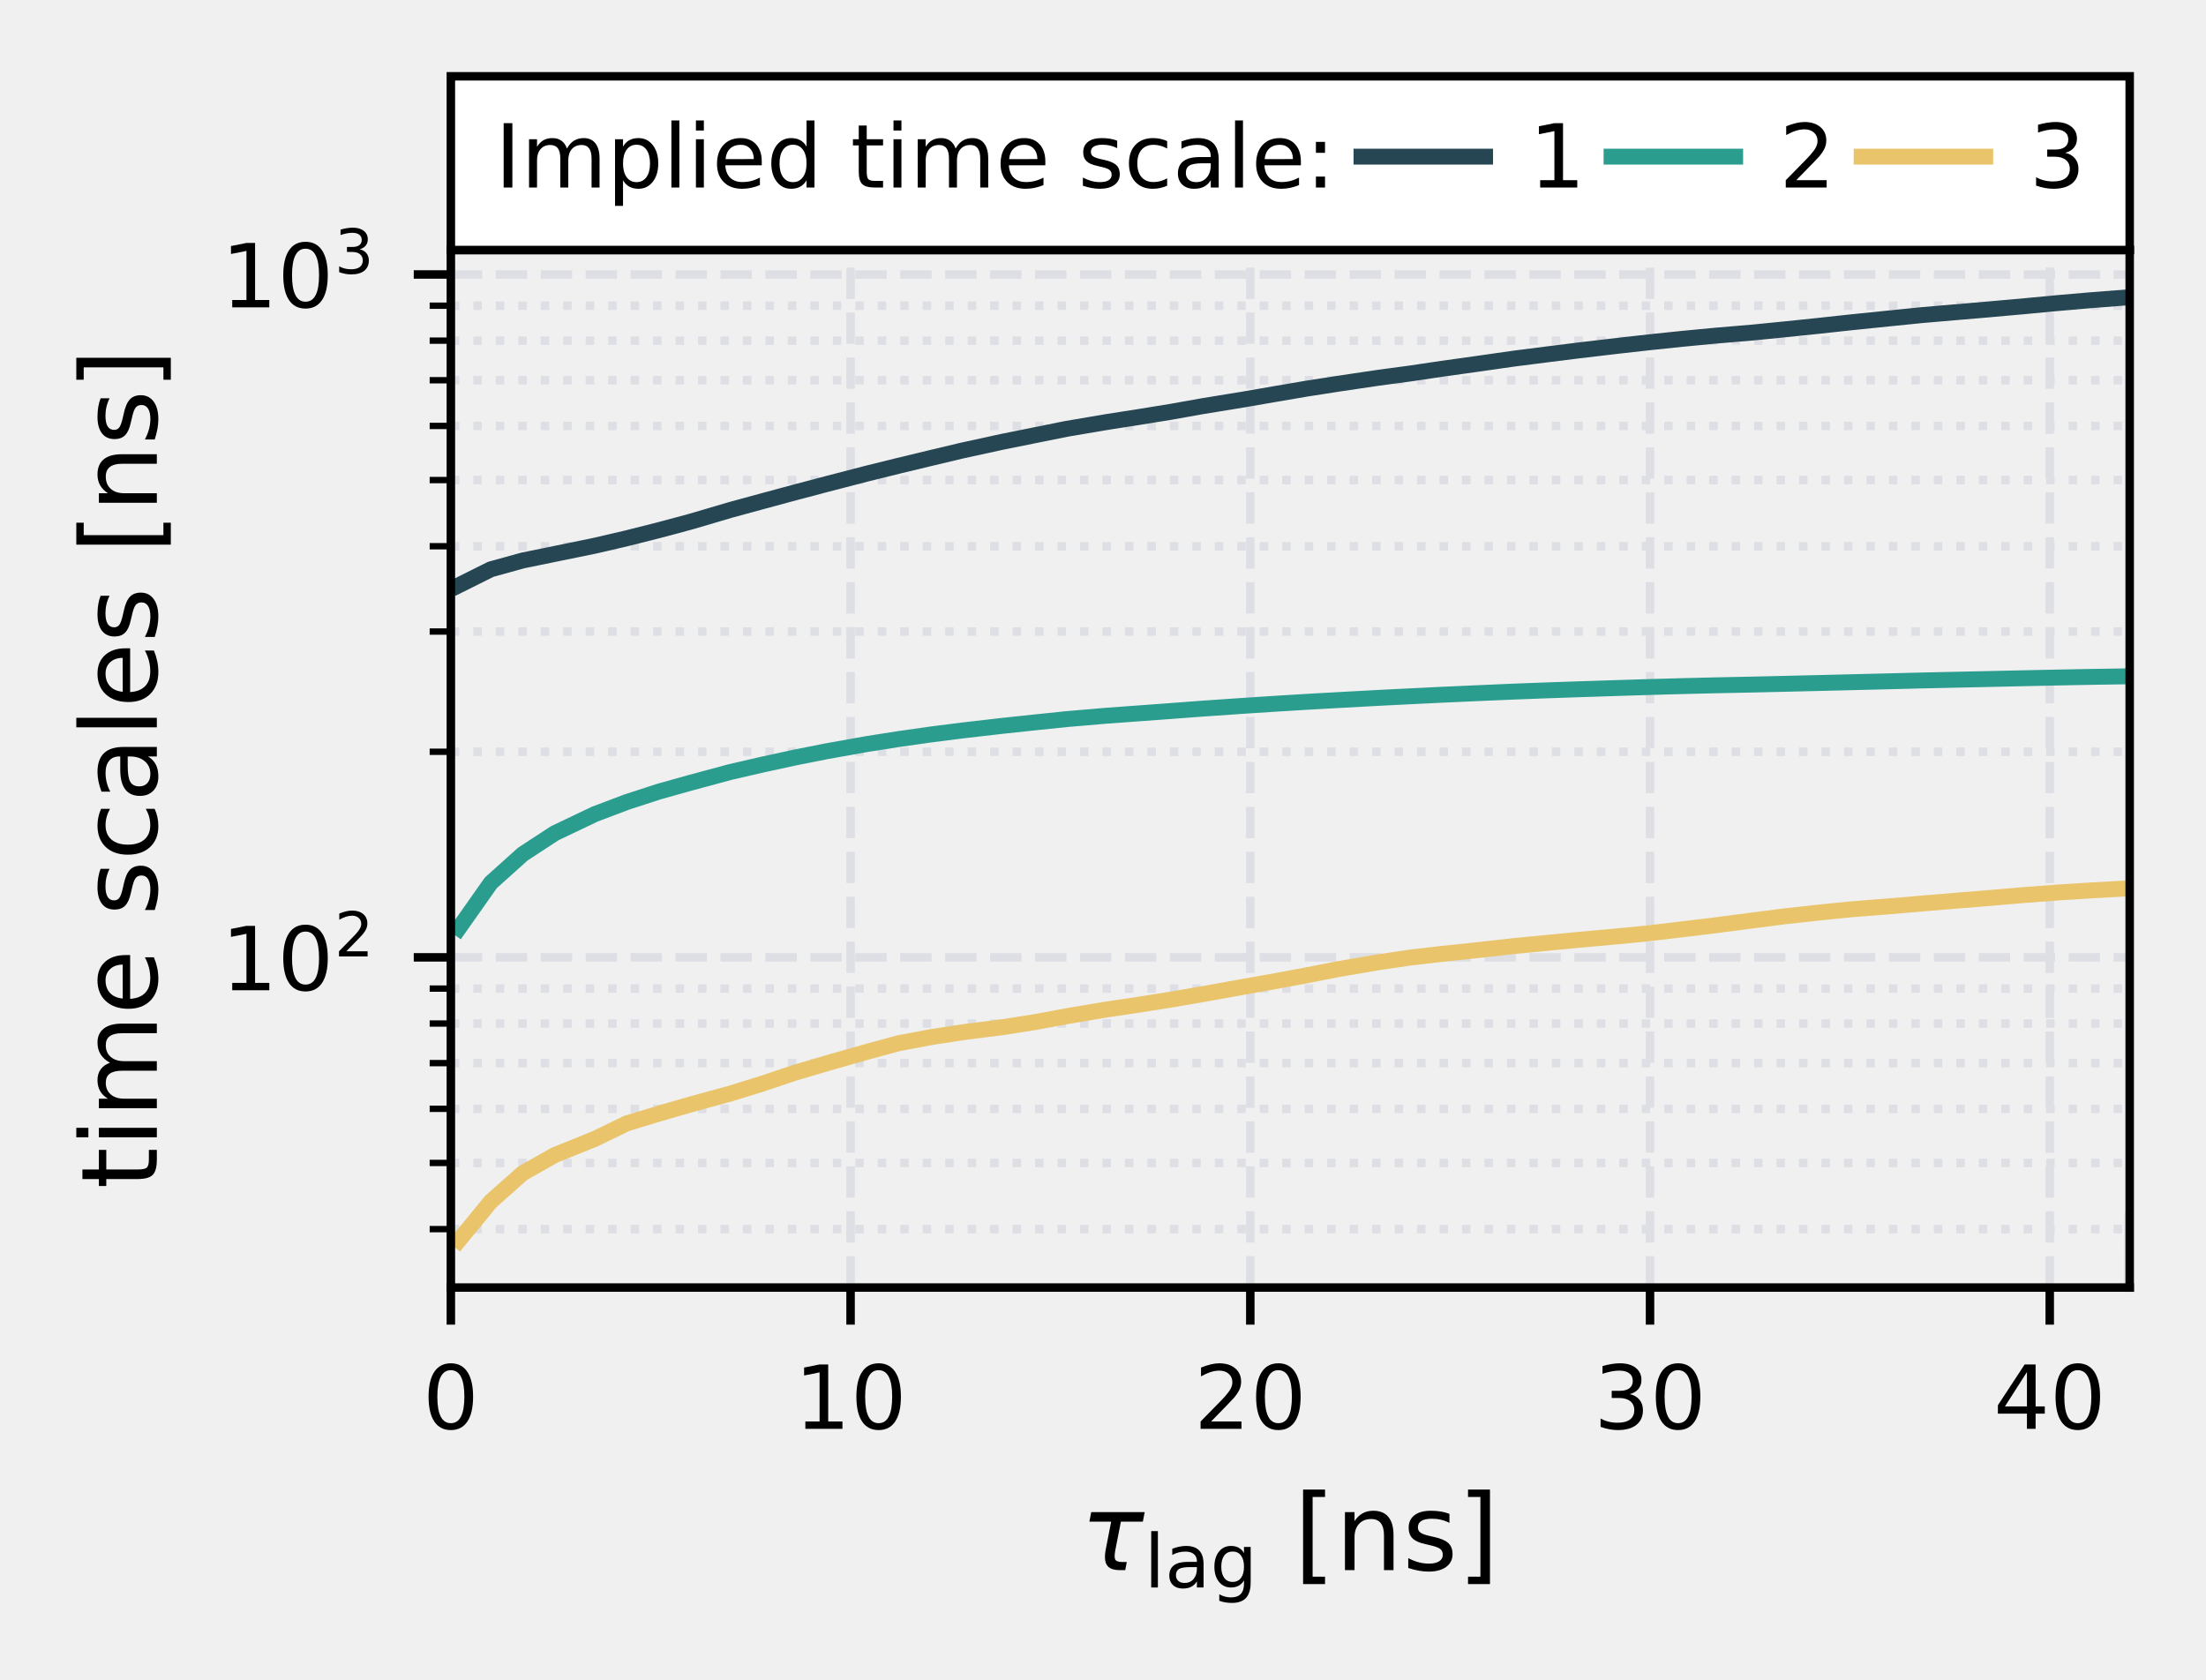
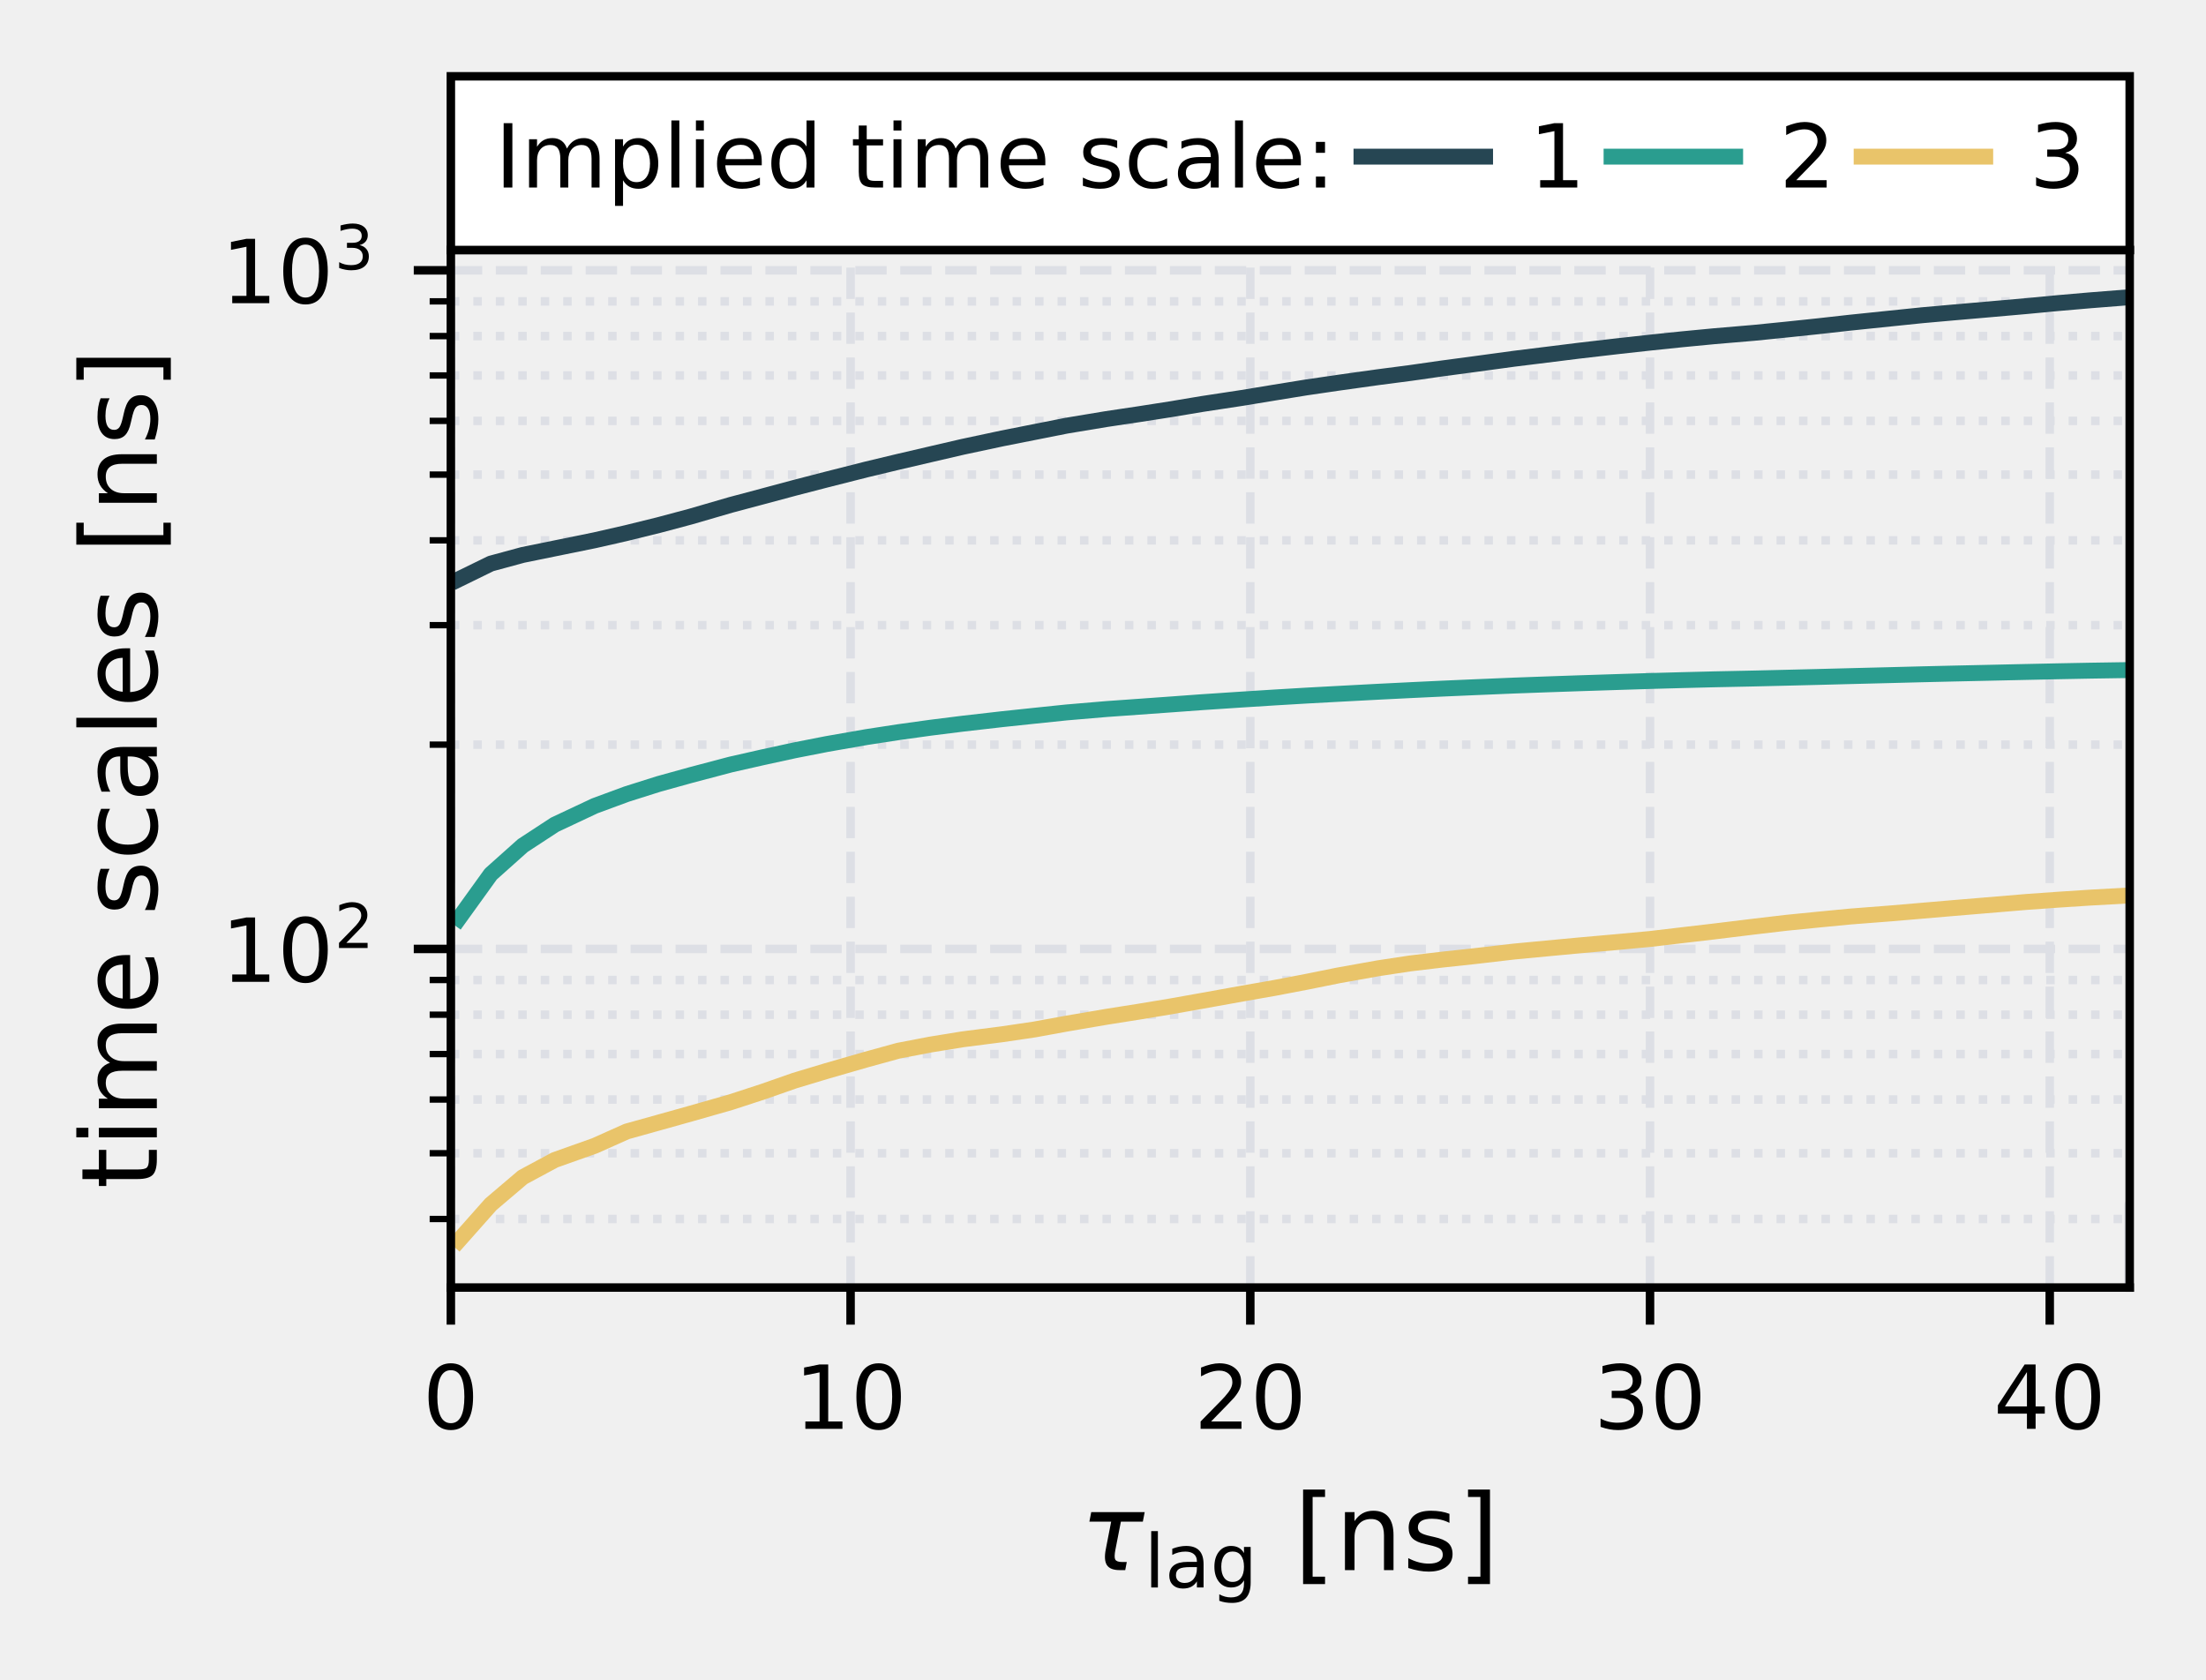
<svg xmlns="http://www.w3.org/2000/svg" xmlns:xlink="http://www.w3.org/1999/xlink" width="208.139pt" height="158.45pt" viewBox="0 0 208.139 158.45" version="1.1">
  <defs>
    <style type="text/css">*{stroke-linejoin: round; stroke-linecap: butt}</style>
  </defs>
  <g id="figure_1">
    <g id="patch_1">
      <path d="M 0 158.45  L 208.139 158.45  L 208.139 0  L 0 0  L 0 158.45  z " style="fill: none" />
    </g>
    <g id="axes_1">
      <g id="patch_2">
        <path d="M 42.539 121.488  L 200.939 121.488  L 200.939 23.592  L 42.539 23.592  L 42.539 121.488  z " style="fill: none" />
      </g>
      <g id="PolyCollection_1">
-         <path d="M 42.539 64653.863  L 42.539 64653.863  L 200.939 114.608  L 200.939 64653.863  L 200.939 64653.863  L 42.539 64653.863  z " clip-path="url(#p006779d51a)" style="fill: #dddfe5; stroke: #dddfe5" />
+         <path d="M 42.539 64250.52  L 42.539 64250.52  L 200.939 113.664  L 200.939 64250.52  L 200.939 64250.52  L 42.539 64250.52  z " clip-path="url(#paed0d47e97)" style="fill: #dddfe5; stroke: #dddfe5" />
      </g>
      <g id="matplotlib.axis_1">
        <g id="xtick_1">
          <g id="line2d_1">
-             <path d="M 42.539 121.488  L 42.539 23.592  " clip-path="url(#p006779d51a)" style="fill: none; stroke-dasharray: 2.96,1.28; stroke-dashoffset: 0; stroke: #dddfe5; stroke-width: 0.8" />
+             <path d="M 42.539 121.488  L 42.539 23.592  " clip-path="url(#paed0d47e97)" style="fill: none; stroke-dasharray: 2.96,1.28; stroke-dashoffset: 0; stroke: #dddfe5; stroke-width: 0.8" />
          </g>
          <g id="line2d_2">
            <defs>
-               <path id="m2baa708a4b" d="M 0 0  L 0 3.5  " style="stroke: #000000; stroke-width: 0.8" />
-             </defs>
-             <g>
-               <use xlink:href="#m2baa708a4b" x="42.539" y="121.488" style="stroke: #000000; stroke-width: 0.8" />
+               <path id="mefcc330626" d="M 0 0  L 0 3.5  " style="stroke: #000000; stroke-width: 0.8" />
+             </defs>
+             <g>
+               <use xlink:href="#mefcc330626" x="42.539" y="121.488" style="stroke: #000000; stroke-width: 0.8" />
            </g>
          </g>
          <g id="text_1">
            <g transform="translate(39.88894 134.818) scale(0.0833 -0.0833)">
              <defs>
                <path id="DejaVuSans-30" d="M 2034 4250  Q 1547 4250 1301 3770  Q 1056 3291 1056 2328  Q 1056 1369 1301 889  Q 1547 409 2034 409  Q 2525 409 2770 889  Q 3016 1369 3016 2328  Q 3016 3291 2770 3770  Q 2525 4250 2034 4250  z M 2034 4750  Q 2819 4750 3233 4129  Q 3647 3509 3647 2328  Q 3647 1150 3233 529  Q 2819 -91 2034 -91  Q 1250 -91 836 529  Q 422 1150 422 2328  Q 422 3509 836 4129  Q 1250 4750 2034 4750  z " transform="scale(0.015625)" />
              </defs>
              <use xlink:href="#DejaVuSans-30" />
            </g>
          </g>
        </g>
        <g id="xtick_2">
          <g id="line2d_3">
-             <path d="M 80.253 121.488  L 80.253 23.592  " clip-path="url(#p006779d51a)" style="fill: none; stroke-dasharray: 2.96,1.28; stroke-dashoffset: 0; stroke: #dddfe5; stroke-width: 0.8" />
+             <path d="M 80.253 121.488  L 80.253 23.592  " clip-path="url(#paed0d47e97)" style="fill: none; stroke-dasharray: 2.96,1.28; stroke-dashoffset: 0; stroke: #dddfe5; stroke-width: 0.8" />
          </g>
          <g id="line2d_4">
            <g>
-               <use xlink:href="#m2baa708a4b" x="80.253" y="121.488" style="stroke: #000000; stroke-width: 0.8" />
+               <use xlink:href="#mefcc330626" x="80.253" y="121.488" style="stroke: #000000; stroke-width: 0.8" />
            </g>
          </g>
          <g id="text_2">
            <g transform="translate(74.95325 134.818) scale(0.0833 -0.0833)">
              <defs>
                <path id="DejaVuSans-31" d="M 794 531  L 1825 531  L 1825 4091  L 703 3866  L 703 4441  L 1819 4666  L 2450 4666  L 2450 531  L 3481 531  L 3481 0  L 794 0  L 794 531  z " transform="scale(0.015625)" />
              </defs>
              <use xlink:href="#DejaVuSans-31" />
              <use xlink:href="#DejaVuSans-30" x="63.623" />
            </g>
          </g>
        </g>
        <g id="xtick_3">
          <g id="line2d_5">
-             <path d="M 117.967 121.488  L 117.967 23.592  " clip-path="url(#p006779d51a)" style="fill: none; stroke-dasharray: 2.96,1.28; stroke-dashoffset: 0; stroke: #dddfe5; stroke-width: 0.8" />
+             <path d="M 117.967 121.488  L 117.967 23.592  " clip-path="url(#paed0d47e97)" style="fill: none; stroke-dasharray: 2.96,1.28; stroke-dashoffset: 0; stroke: #dddfe5; stroke-width: 0.8" />
          </g>
          <g id="line2d_6">
            <g>
-               <use xlink:href="#m2baa708a4b" x="117.967" y="121.488" style="stroke: #000000; stroke-width: 0.8" />
+               <use xlink:href="#mefcc330626" x="117.967" y="121.488" style="stroke: #000000; stroke-width: 0.8" />
            </g>
          </g>
          <g id="text_3">
            <g transform="translate(112.6675 134.818) scale(0.0833 -0.0833)">
              <defs>
                <path id="DejaVuSans-32" d="M 1228 531  L 3431 531  L 3431 0  L 469 0  L 469 531  Q 828 903 1448 1529  Q 2069 2156 2228 2338  Q 2531 2678 2651 2914  Q 2772 3150 2772 3378  Q 2772 3750 2511 3984  Q 2250 4219 1831 4219  Q 1534 4219 1204 4116  Q 875 4013 500 3803  L 500 4441  Q 881 4594 1212 4672  Q 1544 4750 1819 4750  Q 2544 4750 2975 4387  Q 3406 4025 3406 3419  Q 3406 3131 3298 2873  Q 3191 2616 2906 2266  Q 2828 2175 2409 1742  Q 1991 1309 1228 531  z " transform="scale(0.015625)" />
              </defs>
              <use xlink:href="#DejaVuSans-32" />
              <use xlink:href="#DejaVuSans-30" x="63.623" />
            </g>
          </g>
        </g>
        <g id="xtick_4">
          <g id="line2d_7">
-             <path d="M 155.682 121.488  L 155.682 23.592  " clip-path="url(#p006779d51a)" style="fill: none; stroke-dasharray: 2.96,1.28; stroke-dashoffset: 0; stroke: #dddfe5; stroke-width: 0.8" />
+             <path d="M 155.682 121.488  L 155.682 23.592  " clip-path="url(#paed0d47e97)" style="fill: none; stroke-dasharray: 2.96,1.28; stroke-dashoffset: 0; stroke: #dddfe5; stroke-width: 0.8" />
          </g>
          <g id="line2d_8">
            <g>
-               <use xlink:href="#m2baa708a4b" x="155.682" y="121.488" style="stroke: #000000; stroke-width: 0.8" />
+               <use xlink:href="#mefcc330626" x="155.682" y="121.488" style="stroke: #000000; stroke-width: 0.8" />
            </g>
          </g>
          <g id="text_4">
            <g transform="translate(150.3818 134.818) scale(0.0833 -0.0833)">
              <defs>
                <path id="DejaVuSans-33" d="M 2597 2516  Q 3050 2419 3304 2112  Q 3559 1806 3559 1356  Q 3559 666 3084 287  Q 2609 -91 1734 -91  Q 1441 -91 1130 -33  Q 819 25 488 141  L 488 750  Q 750 597 1062 519  Q 1375 441 1716 441  Q 2309 441 2620 675  Q 2931 909 2931 1356  Q 2931 1769 2642 2001  Q 2353 2234 1838 2234  L 1294 2234  L 1294 2753  L 1863 2753  Q 2328 2753 2575 2939  Q 2822 3125 2822 3475  Q 2822 3834 2567 4026  Q 2313 4219 1838 4219  Q 1578 4219 1281 4162  Q 984 4106 628 3988  L 628 4550  Q 988 4650 1302 4700  Q 1616 4750 1894 4750  Q 2613 4750 3031 4423  Q 3450 4097 3450 3541  Q 3450 3153 3228 2886  Q 3006 2619 2597 2516  z " transform="scale(0.015625)" />
              </defs>
              <use xlink:href="#DejaVuSans-33" />
              <use xlink:href="#DejaVuSans-30" x="63.623" />
            </g>
          </g>
        </g>
        <g id="xtick_5">
          <g id="line2d_9">
-             <path d="M 193.396 121.488  L 193.396 23.592  " clip-path="url(#p006779d51a)" style="fill: none; stroke-dasharray: 2.96,1.28; stroke-dashoffset: 0; stroke: #dddfe5; stroke-width: 0.8" />
+             <path d="M 193.396 121.488  L 193.396 23.592  " clip-path="url(#paed0d47e97)" style="fill: none; stroke-dasharray: 2.96,1.28; stroke-dashoffset: 0; stroke: #dddfe5; stroke-width: 0.8" />
          </g>
          <g id="line2d_10">
            <g>
-               <use xlink:href="#m2baa708a4b" x="193.396" y="121.488" style="stroke: #000000; stroke-width: 0.8" />
+               <use xlink:href="#mefcc330626" x="193.396" y="121.488" style="stroke: #000000; stroke-width: 0.8" />
            </g>
          </g>
          <g id="text_5">
            <g transform="translate(188.0961 134.818) scale(0.0833 -0.0833)">
              <defs>
                <path id="DejaVuSans-34" d="M 2419 4116  L 825 1625  L 2419 1625  L 2419 4116  z M 2253 4666  L 3047 4666  L 3047 1625  L 3713 1625  L 3713 1100  L 3047 1100  L 3047 0  L 2419 0  L 2419 1100  L 313 1100  L 313 1709  L 2253 4666  z " transform="scale(0.015625)" />
              </defs>
              <use xlink:href="#DejaVuSans-34" />
              <use xlink:href="#DejaVuSans-30" x="63.623" />
            </g>
          </g>
        </g>
        <g id="text_6">
          <g transform="translate(101.9389 148.1503) scale(0.1 -0.1)">
            <defs>
              <path id="DejaVuSans-Oblique-3c4" d="M 2103 638  Q 2188 488 2525 488  L 2800 488  L 2706 0  L 2363 0  Q 1800 0 1600 300  Q 1403 606 1534 1269  L 1856 2925  L 541 2925  L 653 3500  L 3881 3500  L 3769 2925  L 2444 2925  L 2113 1234  Q 2025 781 2103 638  z " transform="scale(0.015625)" />
              <path id="DejaVuSans-6c" d="M 603 4863  L 1178 4863  L 1178 0  L 603 0  L 603 4863  z " transform="scale(0.015625)" />
              <path id="DejaVuSans-61" d="M 2194 1759  Q 1497 1759 1228 1600  Q 959 1441 959 1056  Q 959 750 1161 570  Q 1363 391 1709 391  Q 2188 391 2477 730  Q 2766 1069 2766 1631  L 2766 1759  L 2194 1759  z M 3341 1997  L 3341 0  L 2766 0  L 2766 531  Q 2569 213 2275 61  Q 1981 -91 1556 -91  Q 1019 -91 701 211  Q 384 513 384 1019  Q 384 1609 779 1909  Q 1175 2209 1959 2209  L 2766 2209  L 2766 2266  Q 2766 2663 2505 2880  Q 2244 3097 1772 3097  Q 1472 3097 1187 3025  Q 903 2953 641 2809  L 641 3341  Q 956 3463 1253 3523  Q 1550 3584 1831 3584  Q 2591 3584 2966 3190  Q 3341 2797 3341 1997  z " transform="scale(0.015625)" />
              <path id="DejaVuSans-67" d="M 2906 1791  Q 2906 2416 2648 2759  Q 2391 3103 1925 3103  Q 1463 3103 1205 2759  Q 947 2416 947 1791  Q 947 1169 1205 825  Q 1463 481 1925 481  Q 2391 481 2648 825  Q 2906 1169 2906 1791  z M 3481 434  Q 3481 -459 3084 -895  Q 2688 -1331 1869 -1331  Q 1566 -1331 1297 -1286  Q 1028 -1241 775 -1147  L 775 -588  Q 1028 -725 1275 -790  Q 1522 -856 1778 -856  Q 2344 -856 2625 -561  Q 2906 -266 2906 331  L 2906 616  Q 2728 306 2450 153  Q 2172 0 1784 0  Q 1141 0 747 490  Q 353 981 353 1791  Q 353 2603 747 3093  Q 1141 3584 1784 3584  Q 2172 3584 2450 3431  Q 2728 3278 2906 2969  L 2906 3500  L 3481 3500  L 3481 434  z " transform="scale(0.015625)" />
              <path id="DejaVuSans-20" transform="scale(0.015625)" />
              <path id="DejaVuSans-5b" d="M 550 4863  L 1875 4863  L 1875 4416  L 1125 4416  L 1125 -397  L 1875 -397  L 1875 -844  L 550 -844  L 550 4863  z " transform="scale(0.015625)" />
              <path id="DejaVuSans-6e" d="M 3513 2113  L 3513 0  L 2938 0  L 2938 2094  Q 2938 2591 2744 2837  Q 2550 3084 2163 3084  Q 1697 3084 1428 2787  Q 1159 2491 1159 1978  L 1159 0  L 581 0  L 581 3500  L 1159 3500  L 1159 2956  Q 1366 3272 1645 3428  Q 1925 3584 2291 3584  Q 2894 3584 3203 3211  Q 3513 2838 3513 2113  z " transform="scale(0.015625)" />
              <path id="DejaVuSans-73" d="M 2834 3397  L 2834 2853  Q 2591 2978 2328 3040  Q 2066 3103 1784 3103  Q 1356 3103 1142 2972  Q 928 2841 928 2578  Q 928 2378 1081 2264  Q 1234 2150 1697 2047  L 1894 2003  Q 2506 1872 2764 1633  Q 3022 1394 3022 966  Q 3022 478 2636 193  Q 2250 -91 1575 -91  Q 1294 -91 989 -36  Q 684 19 347 128  L 347 722  Q 666 556 975 473  Q 1284 391 1588 391  Q 1994 391 2212 530  Q 2431 669 2431 922  Q 2431 1156 2273 1281  Q 2116 1406 1581 1522  L 1381 1569  Q 847 1681 609 1914  Q 372 2147 372 2553  Q 372 3047 722 3315  Q 1072 3584 1716 3584  Q 2034 3584 2315 3537  Q 2597 3491 2834 3397  z " transform="scale(0.015625)" />
              <path id="DejaVuSans-5d" d="M 1947 4863  L 1947 -844  L 622 -844  L 622 -397  L 1369 -397  L 1369 4416  L 622 4416  L 622 4863  L 1947 4863  z " transform="scale(0.015625)" />
            </defs>
            <use xlink:href="#DejaVuSans-Oblique-3c4" transform="translate(0 0.015625)" />
            <use xlink:href="#DejaVuSans-6c" transform="translate(60.20508 -16.39062) scale(0.7)" />
            <use xlink:href="#DejaVuSans-61" transform="translate(79.65332 -16.39062) scale(0.7)" />
            <use xlink:href="#DejaVuSans-67" transform="translate(122.5488 -16.39062) scale(0.7)" />
            <use xlink:href="#DejaVuSans-20" transform="translate(169.7168 0.015625)" />
            <use xlink:href="#DejaVuSans-5b" transform="translate(201.5039 0.015625)" />
            <use xlink:href="#DejaVuSans-6e" transform="translate(240.5176 0.015625)" />
            <use xlink:href="#DejaVuSans-73" transform="translate(303.8965 0.015625)" />
            <use xlink:href="#DejaVuSans-5d" transform="translate(355.9961 0.015625)" />
          </g>
        </g>
      </g>
      <g id="matplotlib.axis_2">
        <g id="ytick_1">
          <g id="line2d_11">
-             <path d="M 42.539 90.332  L 200.939 90.332  " clip-path="url(#p006779d51a)" style="fill: none; stroke-dasharray: 2.96,1.28; stroke-dashoffset: 0; stroke: #dddfe5; stroke-width: 0.8" />
+             <path d="M 42.539 89.54  L 200.939 89.54  " clip-path="url(#paed0d47e97)" style="fill: none; stroke-dasharray: 2.96,1.28; stroke-dashoffset: 0; stroke: #dddfe5; stroke-width: 0.8" />
          </g>
          <g id="line2d_12">
            <defs>
-               <path id="m5e086b52ff" d="M 0 0  L -3.5 0  " style="stroke: #000000; stroke-width: 0.8" />
-             </defs>
-             <g>
-               <use xlink:href="#m5e086b52ff" x="42.539" y="90.332" style="stroke: #000000; stroke-width: 0.8" />
+               <path id="m420c4a891a" d="M 0 0  L -3.5 0  " style="stroke: #000000; stroke-width: 0.8" />
+             </defs>
+             <g>
+               <use xlink:href="#m420c4a891a" x="42.539" y="89.54" style="stroke: #000000; stroke-width: 0.8" />
            </g>
          </g>
          <g id="text_7">
-             <g transform="translate(20.87813 93.4969) scale(0.0833 -0.0833)">
+             <g transform="translate(20.87813 92.70453) scale(0.0833 -0.0833)">
              <use xlink:href="#DejaVuSans-31" transform="translate(0 0.765625)" />
              <use xlink:href="#DejaVuSans-30" transform="translate(63.62305 0.765625)" />
              <use xlink:href="#DejaVuSans-32" transform="translate(128.2031 39.04688) scale(0.7)" />
            </g>
          </g>
        </g>
        <g id="ytick_2">
          <g id="line2d_13">
-             <path d="M 42.539 25.897  L 200.939 25.897  " clip-path="url(#p006779d51a)" style="fill: none; stroke-dasharray: 2.96,1.28; stroke-dashoffset: 0; stroke: #dddfe5; stroke-width: 0.8" />
+             <path d="M 42.539 25.507  L 200.939 25.507  " clip-path="url(#paed0d47e97)" style="fill: none; stroke-dasharray: 2.96,1.28; stroke-dashoffset: 0; stroke: #dddfe5; stroke-width: 0.8" />
          </g>
          <g id="line2d_14">
            <g>
-               <use xlink:href="#m5e086b52ff" x="42.539" y="25.897" style="stroke: #000000; stroke-width: 0.8" />
+               <use xlink:href="#m420c4a891a" x="42.539" y="25.507" style="stroke: #000000; stroke-width: 0.8" />
            </g>
          </g>
          <g id="text_8">
-             <g transform="translate(20.87813 29.06224) scale(0.0833 -0.0833)">
+             <g transform="translate(20.87813 28.67162) scale(0.0833 -0.0833)">
              <use xlink:href="#DejaVuSans-31" transform="translate(0 0.765625)" />
              <use xlink:href="#DejaVuSans-30" transform="translate(63.62305 0.765625)" />
              <use xlink:href="#DejaVuSans-33" transform="translate(128.2031 39.04688) scale(0.7)" />
            </g>
          </g>
        </g>
        <g id="ytick_3">
          <g id="line2d_15">
-             <path d="M 42.539 115.973  L 200.939 115.973  " clip-path="url(#p006779d51a)" style="fill: none; stroke-dasharray: 0.8,1.32; stroke-dashoffset: 0; stroke: #dddfe5; stroke-width: 0.8" />
+             <path d="M 42.539 115.021  L 200.939 115.021  " clip-path="url(#paed0d47e97)" style="fill: none; stroke-dasharray: 0.8,1.32; stroke-dashoffset: 0; stroke: #dddfe5; stroke-width: 0.8" />
          </g>
          <g id="line2d_16">
            <defs>
-               <path id="m785ec4508f" d="M 0 0  L -2 0  " style="stroke: #000000; stroke-width: 0.6" />
-             </defs>
-             <g>
-               <use xlink:href="#m785ec4508f" x="42.539" y="115.973" style="stroke: #000000; stroke-width: 0.6" />
+               <path id="m7d5fdb31c8" d="M 0 0  L -2 0  " style="stroke: #000000; stroke-width: 0.6" />
+             </defs>
+             <g>
+               <use xlink:href="#m7d5fdb31c8" x="42.539" y="115.021" style="stroke: #000000; stroke-width: 0.6" />
            </g>
          </g>
        </g>
        <g id="ytick_4">
          <g id="line2d_17">
-             <path d="M 42.539 109.729  L 200.939 109.729  " clip-path="url(#p006779d51a)" style="fill: none; stroke-dasharray: 0.8,1.32; stroke-dashoffset: 0; stroke: #dddfe5; stroke-width: 0.8" />
+             <path d="M 42.539 108.816  L 200.939 108.816  " clip-path="url(#paed0d47e97)" style="fill: none; stroke-dasharray: 0.8,1.32; stroke-dashoffset: 0; stroke: #dddfe5; stroke-width: 0.8" />
          </g>
          <g id="line2d_18">
            <g>
-               <use xlink:href="#m785ec4508f" x="42.539" y="109.729" style="stroke: #000000; stroke-width: 0.6" />
+               <use xlink:href="#m7d5fdb31c8" x="42.539" y="108.816" style="stroke: #000000; stroke-width: 0.6" />
            </g>
          </g>
        </g>
        <g id="ytick_5">
          <g id="line2d_19">
-             <path d="M 42.539 104.627  L 200.939 104.627  " clip-path="url(#p006779d51a)" style="fill: none; stroke-dasharray: 0.8,1.32; stroke-dashoffset: 0; stroke: #dddfe5; stroke-width: 0.8" />
+             <path d="M 42.539 103.745  L 200.939 103.745  " clip-path="url(#paed0d47e97)" style="fill: none; stroke-dasharray: 0.8,1.32; stroke-dashoffset: 0; stroke: #dddfe5; stroke-width: 0.8" />
          </g>
          <g id="line2d_20">
            <g>
-               <use xlink:href="#m785ec4508f" x="42.539" y="104.627" style="stroke: #000000; stroke-width: 0.6" />
+               <use xlink:href="#m7d5fdb31c8" x="42.539" y="103.745" style="stroke: #000000; stroke-width: 0.6" />
            </g>
          </g>
        </g>
        <g id="ytick_6">
          <g id="line2d_21">
-             <path d="M 42.539 100.313  L 200.939 100.313  " clip-path="url(#p006779d51a)" style="fill: none; stroke-dasharray: 0.8,1.32; stroke-dashoffset: 0; stroke: #dddfe5; stroke-width: 0.8" />
+             <path d="M 42.539 99.459  L 200.939 99.459  " clip-path="url(#paed0d47e97)" style="fill: none; stroke-dasharray: 0.8,1.32; stroke-dashoffset: 0; stroke: #dddfe5; stroke-width: 0.8" />
          </g>
          <g id="line2d_22">
            <g>
-               <use xlink:href="#m785ec4508f" x="42.539" y="100.313" style="stroke: #000000; stroke-width: 0.6" />
+               <use xlink:href="#m7d5fdb31c8" x="42.539" y="99.459" style="stroke: #000000; stroke-width: 0.6" />
            </g>
          </g>
        </g>
        <g id="ytick_7">
          <g id="line2d_23">
-             <path d="M 42.539 96.577  L 200.939 96.577  " clip-path="url(#p006779d51a)" style="fill: none; stroke-dasharray: 0.8,1.32; stroke-dashoffset: 0; stroke: #dddfe5; stroke-width: 0.8" />
+             <path d="M 42.539 95.745  L 200.939 95.745  " clip-path="url(#paed0d47e97)" style="fill: none; stroke-dasharray: 0.8,1.32; stroke-dashoffset: 0; stroke: #dddfe5; stroke-width: 0.8" />
          </g>
          <g id="line2d_24">
            <g>
-               <use xlink:href="#m785ec4508f" x="42.539" y="96.577" style="stroke: #000000; stroke-width: 0.6" />
+               <use xlink:href="#m7d5fdb31c8" x="42.539" y="95.745" style="stroke: #000000; stroke-width: 0.6" />
            </g>
          </g>
        </g>
        <g id="ytick_8">
          <g id="line2d_25">
-             <path d="M 42.539 93.281  L 200.939 93.281  " clip-path="url(#p006779d51a)" style="fill: none; stroke-dasharray: 0.8,1.32; stroke-dashoffset: 0; stroke: #dddfe5; stroke-width: 0.8" />
+             <path d="M 42.539 92.47  L 200.939 92.47  " clip-path="url(#paed0d47e97)" style="fill: none; stroke-dasharray: 0.8,1.32; stroke-dashoffset: 0; stroke: #dddfe5; stroke-width: 0.8" />
          </g>
          <g id="line2d_26">
            <g>
-               <use xlink:href="#m785ec4508f" x="42.539" y="93.281" style="stroke: #000000; stroke-width: 0.6" />
+               <use xlink:href="#m7d5fdb31c8" x="42.539" y="92.47" style="stroke: #000000; stroke-width: 0.6" />
            </g>
          </g>
        </g>
        <g id="ytick_9">
          <g id="line2d_27">
-             <path d="M 42.539 70.935  L 200.939 70.935  " clip-path="url(#p006779d51a)" style="fill: none; stroke-dasharray: 0.8,1.32; stroke-dashoffset: 0; stroke: #dddfe5; stroke-width: 0.8" />
+             <path d="M 42.539 70.264  L 200.939 70.264  " clip-path="url(#paed0d47e97)" style="fill: none; stroke-dasharray: 0.8,1.32; stroke-dashoffset: 0; stroke: #dddfe5; stroke-width: 0.8" />
          </g>
          <g id="line2d_28">
            <g>
-               <use xlink:href="#m785ec4508f" x="42.539" y="70.935" style="stroke: #000000; stroke-width: 0.6" />
+               <use xlink:href="#m7d5fdb31c8" x="42.539" y="70.264" style="stroke: #000000; stroke-width: 0.6" />
            </g>
          </g>
        </g>
        <g id="ytick_10">
          <g id="line2d_29">
-             <path d="M 42.539 59.589  L 200.939 59.589  " clip-path="url(#p006779d51a)" style="fill: none; stroke-dasharray: 0.8,1.32; stroke-dashoffset: 0; stroke: #dddfe5; stroke-width: 0.8" />
+             <path d="M 42.539 58.988  L 200.939 58.988  " clip-path="url(#paed0d47e97)" style="fill: none; stroke-dasharray: 0.8,1.32; stroke-dashoffset: 0; stroke: #dddfe5; stroke-width: 0.8" />
          </g>
          <g id="line2d_30">
            <g>
-               <use xlink:href="#m785ec4508f" x="42.539" y="59.589" style="stroke: #000000; stroke-width: 0.6" />
+               <use xlink:href="#m7d5fdb31c8" x="42.539" y="58.988" style="stroke: #000000; stroke-width: 0.6" />
            </g>
          </g>
        </g>
        <g id="ytick_11">
          <g id="line2d_31">
-             <path d="M 42.539 51.539  L 200.939 51.539  " clip-path="url(#p006779d51a)" style="fill: none; stroke-dasharray: 0.8,1.32; stroke-dashoffset: 0; stroke: #dddfe5; stroke-width: 0.8" />
+             <path d="M 42.539 50.988  L 200.939 50.988  " clip-path="url(#paed0d47e97)" style="fill: none; stroke-dasharray: 0.8,1.32; stroke-dashoffset: 0; stroke: #dddfe5; stroke-width: 0.8" />
          </g>
          <g id="line2d_32">
            <g>
-               <use xlink:href="#m785ec4508f" x="42.539" y="51.539" style="stroke: #000000; stroke-width: 0.6" />
+               <use xlink:href="#m7d5fdb31c8" x="42.539" y="50.988" style="stroke: #000000; stroke-width: 0.6" />
            </g>
          </g>
        </g>
        <g id="ytick_12">
          <g id="line2d_33">
-             <path d="M 42.539 45.294  L 200.939 45.294  " clip-path="url(#p006779d51a)" style="fill: none; stroke-dasharray: 0.8,1.32; stroke-dashoffset: 0; stroke: #dddfe5; stroke-width: 0.8" />
+             <path d="M 42.539 44.783  L 200.939 44.783  " clip-path="url(#paed0d47e97)" style="fill: none; stroke-dasharray: 0.8,1.32; stroke-dashoffset: 0; stroke: #dddfe5; stroke-width: 0.8" />
          </g>
          <g id="line2d_34">
            <g>
-               <use xlink:href="#m785ec4508f" x="42.539" y="45.294" style="stroke: #000000; stroke-width: 0.6" />
+               <use xlink:href="#m7d5fdb31c8" x="42.539" y="44.783" style="stroke: #000000; stroke-width: 0.6" />
            </g>
          </g>
        </g>
        <g id="ytick_13">
          <g id="line2d_35">
-             <path d="M 42.539 40.192  L 200.939 40.192  " clip-path="url(#p006779d51a)" style="fill: none; stroke-dasharray: 0.8,1.32; stroke-dashoffset: 0; stroke: #dddfe5; stroke-width: 0.8" />
+             <path d="M 42.539 39.712  L 200.939 39.712  " clip-path="url(#paed0d47e97)" style="fill: none; stroke-dasharray: 0.8,1.32; stroke-dashoffset: 0; stroke: #dddfe5; stroke-width: 0.8" />
          </g>
          <g id="line2d_36">
            <g>
-               <use xlink:href="#m785ec4508f" x="42.539" y="40.192" style="stroke: #000000; stroke-width: 0.6" />
+               <use xlink:href="#m7d5fdb31c8" x="42.539" y="39.712" style="stroke: #000000; stroke-width: 0.6" />
            </g>
          </g>
        </g>
        <g id="ytick_14">
          <g id="line2d_37">
-             <path d="M 42.539 35.879  L 200.939 35.879  " clip-path="url(#p006779d51a)" style="fill: none; stroke-dasharray: 0.8,1.32; stroke-dashoffset: 0; stroke: #dddfe5; stroke-width: 0.8" />
+             <path d="M 42.539 35.426  L 200.939 35.426  " clip-path="url(#paed0d47e97)" style="fill: none; stroke-dasharray: 0.8,1.32; stroke-dashoffset: 0; stroke: #dddfe5; stroke-width: 0.8" />
          </g>
          <g id="line2d_38">
            <g>
-               <use xlink:href="#m785ec4508f" x="42.539" y="35.879" style="stroke: #000000; stroke-width: 0.6" />
+               <use xlink:href="#m7d5fdb31c8" x="42.539" y="35.426" style="stroke: #000000; stroke-width: 0.6" />
            </g>
          </g>
        </g>
        <g id="ytick_15">
          <g id="line2d_39">
-             <path d="M 42.539 32.142  L 200.939 32.142  " clip-path="url(#p006779d51a)" style="fill: none; stroke-dasharray: 0.8,1.32; stroke-dashoffset: 0; stroke: #dddfe5; stroke-width: 0.8" />
+             <path d="M 42.539 31.712  L 200.939 31.712  " clip-path="url(#paed0d47e97)" style="fill: none; stroke-dasharray: 0.8,1.32; stroke-dashoffset: 0; stroke: #dddfe5; stroke-width: 0.8" />
          </g>
          <g id="line2d_40">
            <g>
-               <use xlink:href="#m785ec4508f" x="42.539" y="32.142" style="stroke: #000000; stroke-width: 0.6" />
+               <use xlink:href="#m7d5fdb31c8" x="42.539" y="31.712" style="stroke: #000000; stroke-width: 0.6" />
            </g>
          </g>
        </g>
        <g id="ytick_16">
          <g id="line2d_41">
-             <path d="M 42.539 28.846  L 200.939 28.846  " clip-path="url(#p006779d51a)" style="fill: none; stroke-dasharray: 0.8,1.32; stroke-dashoffset: 0; stroke: #dddfe5; stroke-width: 0.8" />
+             <path d="M 42.539 28.437  L 200.939 28.437  " clip-path="url(#paed0d47e97)" style="fill: none; stroke-dasharray: 0.8,1.32; stroke-dashoffset: 0; stroke: #dddfe5; stroke-width: 0.8" />
          </g>
          <g id="line2d_42">
            <g>
-               <use xlink:href="#m785ec4508f" x="42.539" y="28.846" style="stroke: #000000; stroke-width: 0.6" />
+               <use xlink:href="#m7d5fdb31c8" x="42.539" y="28.437" style="stroke: #000000; stroke-width: 0.6" />
            </g>
          </g>
        </g>
        <g id="text_9">
          <g transform="translate(14.79844 112.1777) rotate(-90) scale(0.1 -0.1)">
            <defs>
              <path id="DejaVuSans-74" d="M 1172 4494  L 1172 3500  L 2356 3500  L 2356 3053  L 1172 3053  L 1172 1153  Q 1172 725 1289 603  Q 1406 481 1766 481  L 2356 481  L 2356 0  L 1766 0  Q 1100 0 847 248  Q 594 497 594 1153  L 594 3053  L 172 3053  L 172 3500  L 594 3500  L 594 4494  L 1172 4494  z " transform="scale(0.015625)" />
              <path id="DejaVuSans-69" d="M 603 3500  L 1178 3500  L 1178 0  L 603 0  L 603 3500  z M 603 4863  L 1178 4863  L 1178 4134  L 603 4134  L 603 4863  z " transform="scale(0.015625)" />
              <path id="DejaVuSans-6d" d="M 3328 2828  Q 3544 3216 3844 3400  Q 4144 3584 4550 3584  Q 5097 3584 5394 3201  Q 5691 2819 5691 2113  L 5691 0  L 5113 0  L 5113 2094  Q 5113 2597 4934 2840  Q 4756 3084 4391 3084  Q 3944 3084 3684 2787  Q 3425 2491 3425 1978  L 3425 0  L 2847 0  L 2847 2094  Q 2847 2600 2669 2842  Q 2491 3084 2119 3084  Q 1678 3084 1418 2786  Q 1159 2488 1159 1978  L 1159 0  L 581 0  L 581 3500  L 1159 3500  L 1159 2956  Q 1356 3278 1631 3431  Q 1906 3584 2284 3584  Q 2666 3584 2933 3390  Q 3200 3197 3328 2828  z " transform="scale(0.015625)" />
              <path id="DejaVuSans-65" d="M 3597 1894  L 3597 1613  L 953 1613  Q 991 1019 1311 708  Q 1631 397 2203 397  Q 2534 397 2845 478  Q 3156 559 3463 722  L 3463 178  Q 3153 47 2828 -22  Q 2503 -91 2169 -91  Q 1331 -91 842 396  Q 353 884 353 1716  Q 353 2575 817 3079  Q 1281 3584 2069 3584  Q 2775 3584 3186 3129  Q 3597 2675 3597 1894  z M 3022 2063  Q 3016 2534 2758 2815  Q 2500 3097 2075 3097  Q 1594 3097 1305 2825  Q 1016 2553 972 2059  L 3022 2063  z " transform="scale(0.015625)" />
              <path id="DejaVuSans-63" d="M 3122 3366  L 3122 2828  Q 2878 2963 2633 3030  Q 2388 3097 2138 3097  Q 1578 3097 1268 2742  Q 959 2388 959 1747  Q 959 1106 1268 751  Q 1578 397 2138 397  Q 2388 397 2633 464  Q 2878 531 3122 666  L 3122 134  Q 2881 22 2623 -34  Q 2366 -91 2075 -91  Q 1284 -91 818 406  Q 353 903 353 1747  Q 353 2603 823 3093  Q 1294 3584 2113 3584  Q 2378 3584 2631 3529  Q 2884 3475 3122 3366  z " transform="scale(0.015625)" />
            </defs>
            <use xlink:href="#DejaVuSans-74" />
            <use xlink:href="#DejaVuSans-69" x="39.209" />
            <use xlink:href="#DejaVuSans-6d" x="66.992" />
            <use xlink:href="#DejaVuSans-65" x="164.404" />
            <use xlink:href="#DejaVuSans-20" x="225.928" />
            <use xlink:href="#DejaVuSans-73" x="257.715" />
            <use xlink:href="#DejaVuSans-63" x="309.814" />
            <use xlink:href="#DejaVuSans-61" x="364.795" />
            <use xlink:href="#DejaVuSans-6c" x="426.074" />
            <use xlink:href="#DejaVuSans-65" x="453.857" />
            <use xlink:href="#DejaVuSans-73" x="515.381" />
            <use xlink:href="#DejaVuSans-20" x="567.48" />
            <use xlink:href="#DejaVuSans-5b" x="599.268" />
            <use xlink:href="#DejaVuSans-6e" x="638.281" />
            <use xlink:href="#DejaVuSans-73" x="701.66" />
            <use xlink:href="#DejaVuSans-5d" x="753.76" />
          </g>
        </g>
      </g>
      <g id="line2d_43">
-         <path d="M 43.293 55.221  L 46.31 53.716  L 49.327 52.883  L 52.345 52.266  L 56.116 51.493  L 59.133 50.791  L 62.15 50.029  L 65.167 49.221  L 68.939 48.109  L 71.956 47.287  L 74.973 46.471  L 77.99 45.674  L 81.762 44.695  L 84.779 43.949  L 87.796 43.222  L 90.813 42.504  L 94.585 41.682  L 97.602 41.074  L 100.619 40.467  L 104.39 39.825  L 107.407 39.355  L 110.425 38.866  L 113.442 38.328  L 117.213 37.713  L 120.23 37.192  L 123.247 36.676  L 126.265 36.206  L 130.036 35.647  L 133.053 35.242  L 136.07 34.794  L 139.087 34.373  L 142.859 33.835  L 145.876 33.45  L 148.893 33.072  L 152.665 32.627  L 155.682 32.289  L 158.699 31.974  L 161.716 31.686  L 165.487 31.366  L 168.505 31.065  L 171.522 30.753  L 174.539 30.425  L 178.31 30.039  L 181.327 29.734  L 184.345 29.474  L 187.362 29.218  L 191.133 28.881  L 194.15 28.596  L 197.167 28.336  L 200.939 28.042  " clip-path="url(#p006779d51a)" style="fill: none; stroke: #264653; stroke-width: 1.5; stroke-linecap: square" />
+         <path d="M 43.293 54.653  L 46.31 53.178  L 49.327 52.36  L 52.345 51.745  L 56.116 50.977  L 59.133 50.289  L 62.15 49.545  L 65.167 48.74  L 68.939 47.643  L 71.956 46.839  L 74.973 46.029  L 77.99 45.248  L 81.762 44.292  L 84.779 43.569  L 87.796 42.866  L 90.813 42.166  L 94.585 41.362  L 97.602 40.765  L 100.619 40.167  L 104.39 39.541  L 107.407 39.09  L 110.425 38.62  L 113.442 38.116  L 117.213 37.542  L 120.23 37.045  L 123.247 36.557  L 126.265 36.115  L 130.036 35.588  L 133.053 35.196  L 136.07 34.764  L 139.087 34.362  L 142.859 33.849  L 145.876 33.476  L 148.893 33.1  L 152.665 32.662  L 155.682 32.329  L 158.699 32.015  L 161.716 31.727  L 165.487 31.406  L 168.505 31.103  L 171.522 30.786  L 174.539 30.449  L 178.31 30.059  L 181.327 29.748  L 184.345 29.479  L 187.362 29.218  L 191.133 28.886  L 194.15 28.601  L 197.167 28.34  L 200.939 28.042  " clip-path="url(#paed0d47e97)" style="fill: none; stroke: #264653; stroke-width: 1.5; stroke-linecap: square" />
      </g>
      <g id="line2d_44">
-         <path d="M 43.293 87.583  L 46.31 83.3  L 49.327 80.59  L 52.345 78.617  L 56.116 76.821  L 59.133 75.678  L 62.15 74.697  L 65.167 73.851  L 68.939 72.835  L 71.956 72.14  L 74.973 71.483  L 77.99 70.885  L 81.762 70.211  L 84.779 69.737  L 87.796 69.307  L 90.813 68.923  L 94.585 68.488  L 97.602 68.167  L 100.619 67.855  L 104.39 67.533  L 107.407 67.313  L 110.425 67.093  L 113.442 66.865  L 117.213 66.606  L 120.23 66.409  L 123.247 66.225  L 126.265 66.056  L 130.036 65.851  L 133.053 65.7  L 136.07 65.553  L 139.087 65.418  L 142.859 65.256  L 145.876 65.143  L 148.893 65.039  L 152.665 64.917  L 155.682 64.823  L 158.699 64.74  L 161.716 64.667  L 165.487 64.59  L 168.505 64.52  L 171.522 64.449  L 174.539 64.375  L 178.31 64.283  L 181.327 64.207  L 184.345 64.14  L 187.362 64.076  L 191.133 63.992  L 194.15 63.928  L 197.167 63.87  L 200.939 63.813  " clip-path="url(#p006779d51a)" style="fill: none; stroke: #2a9d8f; stroke-width: 1.5; stroke-linecap: square" />
+         <path d="M 43.293 86.667  L 46.31 82.478  L 49.327 79.784  L 52.345 77.81  L 56.116 76.037  L 59.133 74.925  L 62.15 73.971  L 65.167 73.135  L 68.939 72.138  L 71.956 71.455  L 74.973 70.798  L 77.99 70.207  L 81.762 69.547  L 84.779 69.084  L 87.796 68.665  L 90.813 68.287  L 94.585 67.856  L 97.602 67.537  L 100.619 67.224  L 104.39 66.904  L 107.407 66.689  L 110.425 66.473  L 113.442 66.253  L 117.213 66.004  L 120.23 65.813  L 123.247 65.634  L 126.265 65.47  L 130.036 65.27  L 133.053 65.12  L 136.07 64.976  L 139.087 64.845  L 142.859 64.687  L 145.876 64.577  L 148.893 64.473  L 152.665 64.351  L 155.682 64.257  L 158.699 64.174  L 161.716 64.099  L 165.487 64.021  L 168.505 63.949  L 171.522 63.875  L 174.539 63.797  L 178.31 63.702  L 181.327 63.624  L 184.345 63.553  L 187.362 63.487  L 191.133 63.404  L 194.15 63.34  L 197.167 63.282  L 200.939 63.224  " clip-path="url(#paed0d47e97)" style="fill: none; stroke: #2a9d8f; stroke-width: 1.5; stroke-linecap: square" />
      </g>
      <g id="line2d_45">
-         <path d="M 43.293 117.039  L 46.31 113.366  L 49.327 110.69  L 52.345 108.984  L 56.116 107.466  L 59.133 106  L 62.15 105.084  L 65.167 104.209  L 68.939 103.176  L 71.956 102.239  L 74.973 101.223  L 77.99 100.334  L 81.762 99.256  L 84.779 98.436  L 87.796 97.868  L 90.813 97.4  L 94.585 96.921  L 97.602 96.451  L 100.619 95.889  L 104.39 95.254  L 107.407 94.805  L 110.425 94.328  L 113.442 93.809  L 117.213 93.131  L 120.23 92.595  L 123.247 92.033  L 126.265 91.443  L 130.036 90.797  L 133.053 90.353  L 136.07 90.001  L 139.087 89.687  L 142.859 89.265  L 145.876 88.976  L 148.893 88.684  L 152.665 88.345  L 155.682 88.049  L 158.699 87.688  L 161.716 87.324  L 165.487 86.834  L 168.505 86.447  L 171.522 86.116  L 174.539 85.809  L 178.31 85.512  L 181.327 85.253  L 184.345 85.004  L 187.362 84.76  L 191.133 84.438  L 194.15 84.215  L 197.167 84.023  L 200.939 83.812  " clip-path="url(#p006779d51a)" style="fill: none; stroke: #e9c46a; stroke-width: 1.5; stroke-linecap: square" />
+         <path d="M 43.293 117.039  L 46.31 113.636  L 49.327 111.072  L 52.345 109.449  L 56.116 108.111  L 59.133 106.762  L 62.15 105.921  L 65.167 105.077  L 68.939 104.001  L 71.956 103.017  L 74.973 101.962  L 77.99 101.054  L 81.762 99.967  L 84.779 99.137  L 87.796 98.559  L 90.813 98.069  L 94.585 97.585  L 97.602 97.139  L 100.619 96.588  L 104.39 95.943  L 107.407 95.466  L 110.425 94.966  L 113.442 94.429  L 117.213 93.75  L 120.23 93.222  L 123.247 92.646  L 126.265 92.037  L 130.036 91.362  L 133.053 90.905  L 136.07 90.547  L 139.087 90.223  L 142.859 89.784  L 145.876 89.498  L 148.893 89.215  L 152.665 88.881  L 155.682 88.6  L 158.699 88.244  L 161.716 87.892  L 165.487 87.431  L 168.505 87.076  L 171.522 86.775  L 174.539 86.484  L 178.31 86.192  L 181.327 85.935  L 184.345 85.677  L 187.362 85.426  L 191.133 85.11  L 194.15 84.894  L 197.167 84.698  L 200.939 84.488  " clip-path="url(#paed0d47e97)" style="fill: none; stroke: #e9c46a; stroke-width: 1.5; stroke-linecap: square" />
      </g>
      <g id="patch_3">
        <path d="M 42.539 121.488  L 42.539 23.592  " style="fill: none; stroke: #000000; stroke-width: 0.8; stroke-linejoin: miter; stroke-linecap: square" />
      </g>
      <g id="patch_4">
        <path d="M 200.939 121.488  L 200.939 23.592  " style="fill: none; stroke: #000000; stroke-width: 0.8; stroke-linejoin: miter; stroke-linecap: square" />
      </g>
      <g id="patch_5">
        <path d="M 42.539 121.488  L 200.939 121.488  " style="fill: none; stroke: #000000; stroke-width: 0.8; stroke-linejoin: miter; stroke-linecap: square" />
      </g>
      <g id="patch_6">
        <path d="M 42.539 23.592  L 200.939 23.592  " style="fill: none; stroke: #000000; stroke-width: 0.8; stroke-linejoin: miter; stroke-linecap: square" />
      </g>
      <g id="legend_1">
        <g id="patch_7">
          <path d="M 42.539 23.592  L 200.939 23.592  L 200.939 7.2  L 42.539 7.2  z " style="fill: #ffffff; stroke: #000000; stroke-width: 0.8; stroke-linejoin: miter" />
        </g>
        <g id="text_10">
          <g transform="translate(46.70392 17.6945) scale(0.0833 -0.0833)">
            <defs>
              <path id="DejaVuSans-49" d="M 628 4666  L 1259 4666  L 1259 0  L 628 0  L 628 4666  z " transform="scale(0.015625)" />
              <path id="DejaVuSans-70" d="M 1159 525  L 1159 -1331  L 581 -1331  L 581 3500  L 1159 3500  L 1159 2969  Q 1341 3281 1617 3432  Q 1894 3584 2278 3584  Q 2916 3584 3314 3078  Q 3713 2572 3713 1747  Q 3713 922 3314 415  Q 2916 -91 2278 -91  Q 1894 -91 1617 61  Q 1341 213 1159 525  z M 3116 1747  Q 3116 2381 2855 2742  Q 2594 3103 2138 3103  Q 1681 3103 1420 2742  Q 1159 2381 1159 1747  Q 1159 1113 1420 752  Q 1681 391 2138 391  Q 2594 391 2855 752  Q 3116 1113 3116 1747  z " transform="scale(0.015625)" />
              <path id="DejaVuSans-64" d="M 2906 2969  L 2906 4863  L 3481 4863  L 3481 0  L 2906 0  L 2906 525  Q 2725 213 2448 61  Q 2172 -91 1784 -91  Q 1150 -91 751 415  Q 353 922 353 1747  Q 353 2572 751 3078  Q 1150 3584 1784 3584  Q 2172 3584 2448 3432  Q 2725 3281 2906 2969  z M 947 1747  Q 947 1113 1208 752  Q 1469 391 1925 391  Q 2381 391 2643 752  Q 2906 1113 2906 1747  Q 2906 2381 2643 2742  Q 2381 3103 1925 3103  Q 1469 3103 1208 2742  Q 947 2381 947 1747  z " transform="scale(0.015625)" />
              <path id="DejaVuSans-3a" d="M 750 794  L 1409 794  L 1409 0  L 750 0  L 750 794  z M 750 3309  L 1409 3309  L 1409 2516  L 750 2516  L 750 3309  z " transform="scale(0.015625)" />
            </defs>
            <use xlink:href="#DejaVuSans-49" />
            <use xlink:href="#DejaVuSans-6d" x="29.492" />
            <use xlink:href="#DejaVuSans-70" x="126.904" />
            <use xlink:href="#DejaVuSans-6c" x="190.381" />
            <use xlink:href="#DejaVuSans-69" x="218.164" />
            <use xlink:href="#DejaVuSans-65" x="245.947" />
            <use xlink:href="#DejaVuSans-64" x="307.471" />
            <use xlink:href="#DejaVuSans-20" x="370.947" />
            <use xlink:href="#DejaVuSans-74" x="402.734" />
            <use xlink:href="#DejaVuSans-69" x="441.943" />
            <use xlink:href="#DejaVuSans-6d" x="469.727" />
            <use xlink:href="#DejaVuSans-65" x="567.139" />
            <use xlink:href="#DejaVuSans-20" x="628.662" />
            <use xlink:href="#DejaVuSans-73" x="660.449" />
            <use xlink:href="#DejaVuSans-63" x="712.549" />
            <use xlink:href="#DejaVuSans-61" x="767.529" />
            <use xlink:href="#DejaVuSans-6c" x="828.809" />
            <use xlink:href="#DejaVuSans-65" x="856.592" />
            <use xlink:href="#DejaVuSans-3a" x="918.115" />
          </g>
        </g>
        <g id="line2d_46">
          <path d="M 128.458 14.779  L 134.289 14.779  L 140.12 14.779  " style="fill: none; stroke: #264653; stroke-width: 1.5; stroke-linecap: square" />
        </g>
        <g id="text_11">
          <g transform="translate(144.2846 17.6945) scale(0.0833 -0.0833)">
            <use xlink:href="#DejaVuSans-31" />
          </g>
        </g>
        <g id="line2d_47">
          <path d="M 152.052 14.779  L 157.883 14.779  L 163.714 14.779  " style="fill: none; stroke: #2a9d8f; stroke-width: 1.5; stroke-linecap: square" />
        </g>
        <g id="text_12">
          <g transform="translate(167.8793 17.6945) scale(0.0833 -0.0833)">
            <use xlink:href="#DejaVuSans-32" />
          </g>
        </g>
        <g id="line2d_48">
          <path d="M 175.647 14.779  L 181.478 14.779  L 187.309 14.779  " style="fill: none; stroke: #e9c46a; stroke-width: 1.5; stroke-linecap: square" />
        </g>
        <g id="text_13">
          <g transform="translate(191.474 17.6945) scale(0.0833 -0.0833)">
            <use xlink:href="#DejaVuSans-33" />
          </g>
        </g>
      </g>
    </g>
  </g>
  <defs>
-     <clipPath id="p006779d51a">
+     <clipPath id="paed0d47e97">
      <rect x="42.539" y="23.592" width="158.4" height="97.897" />
    </clipPath>
  </defs>
</svg>
